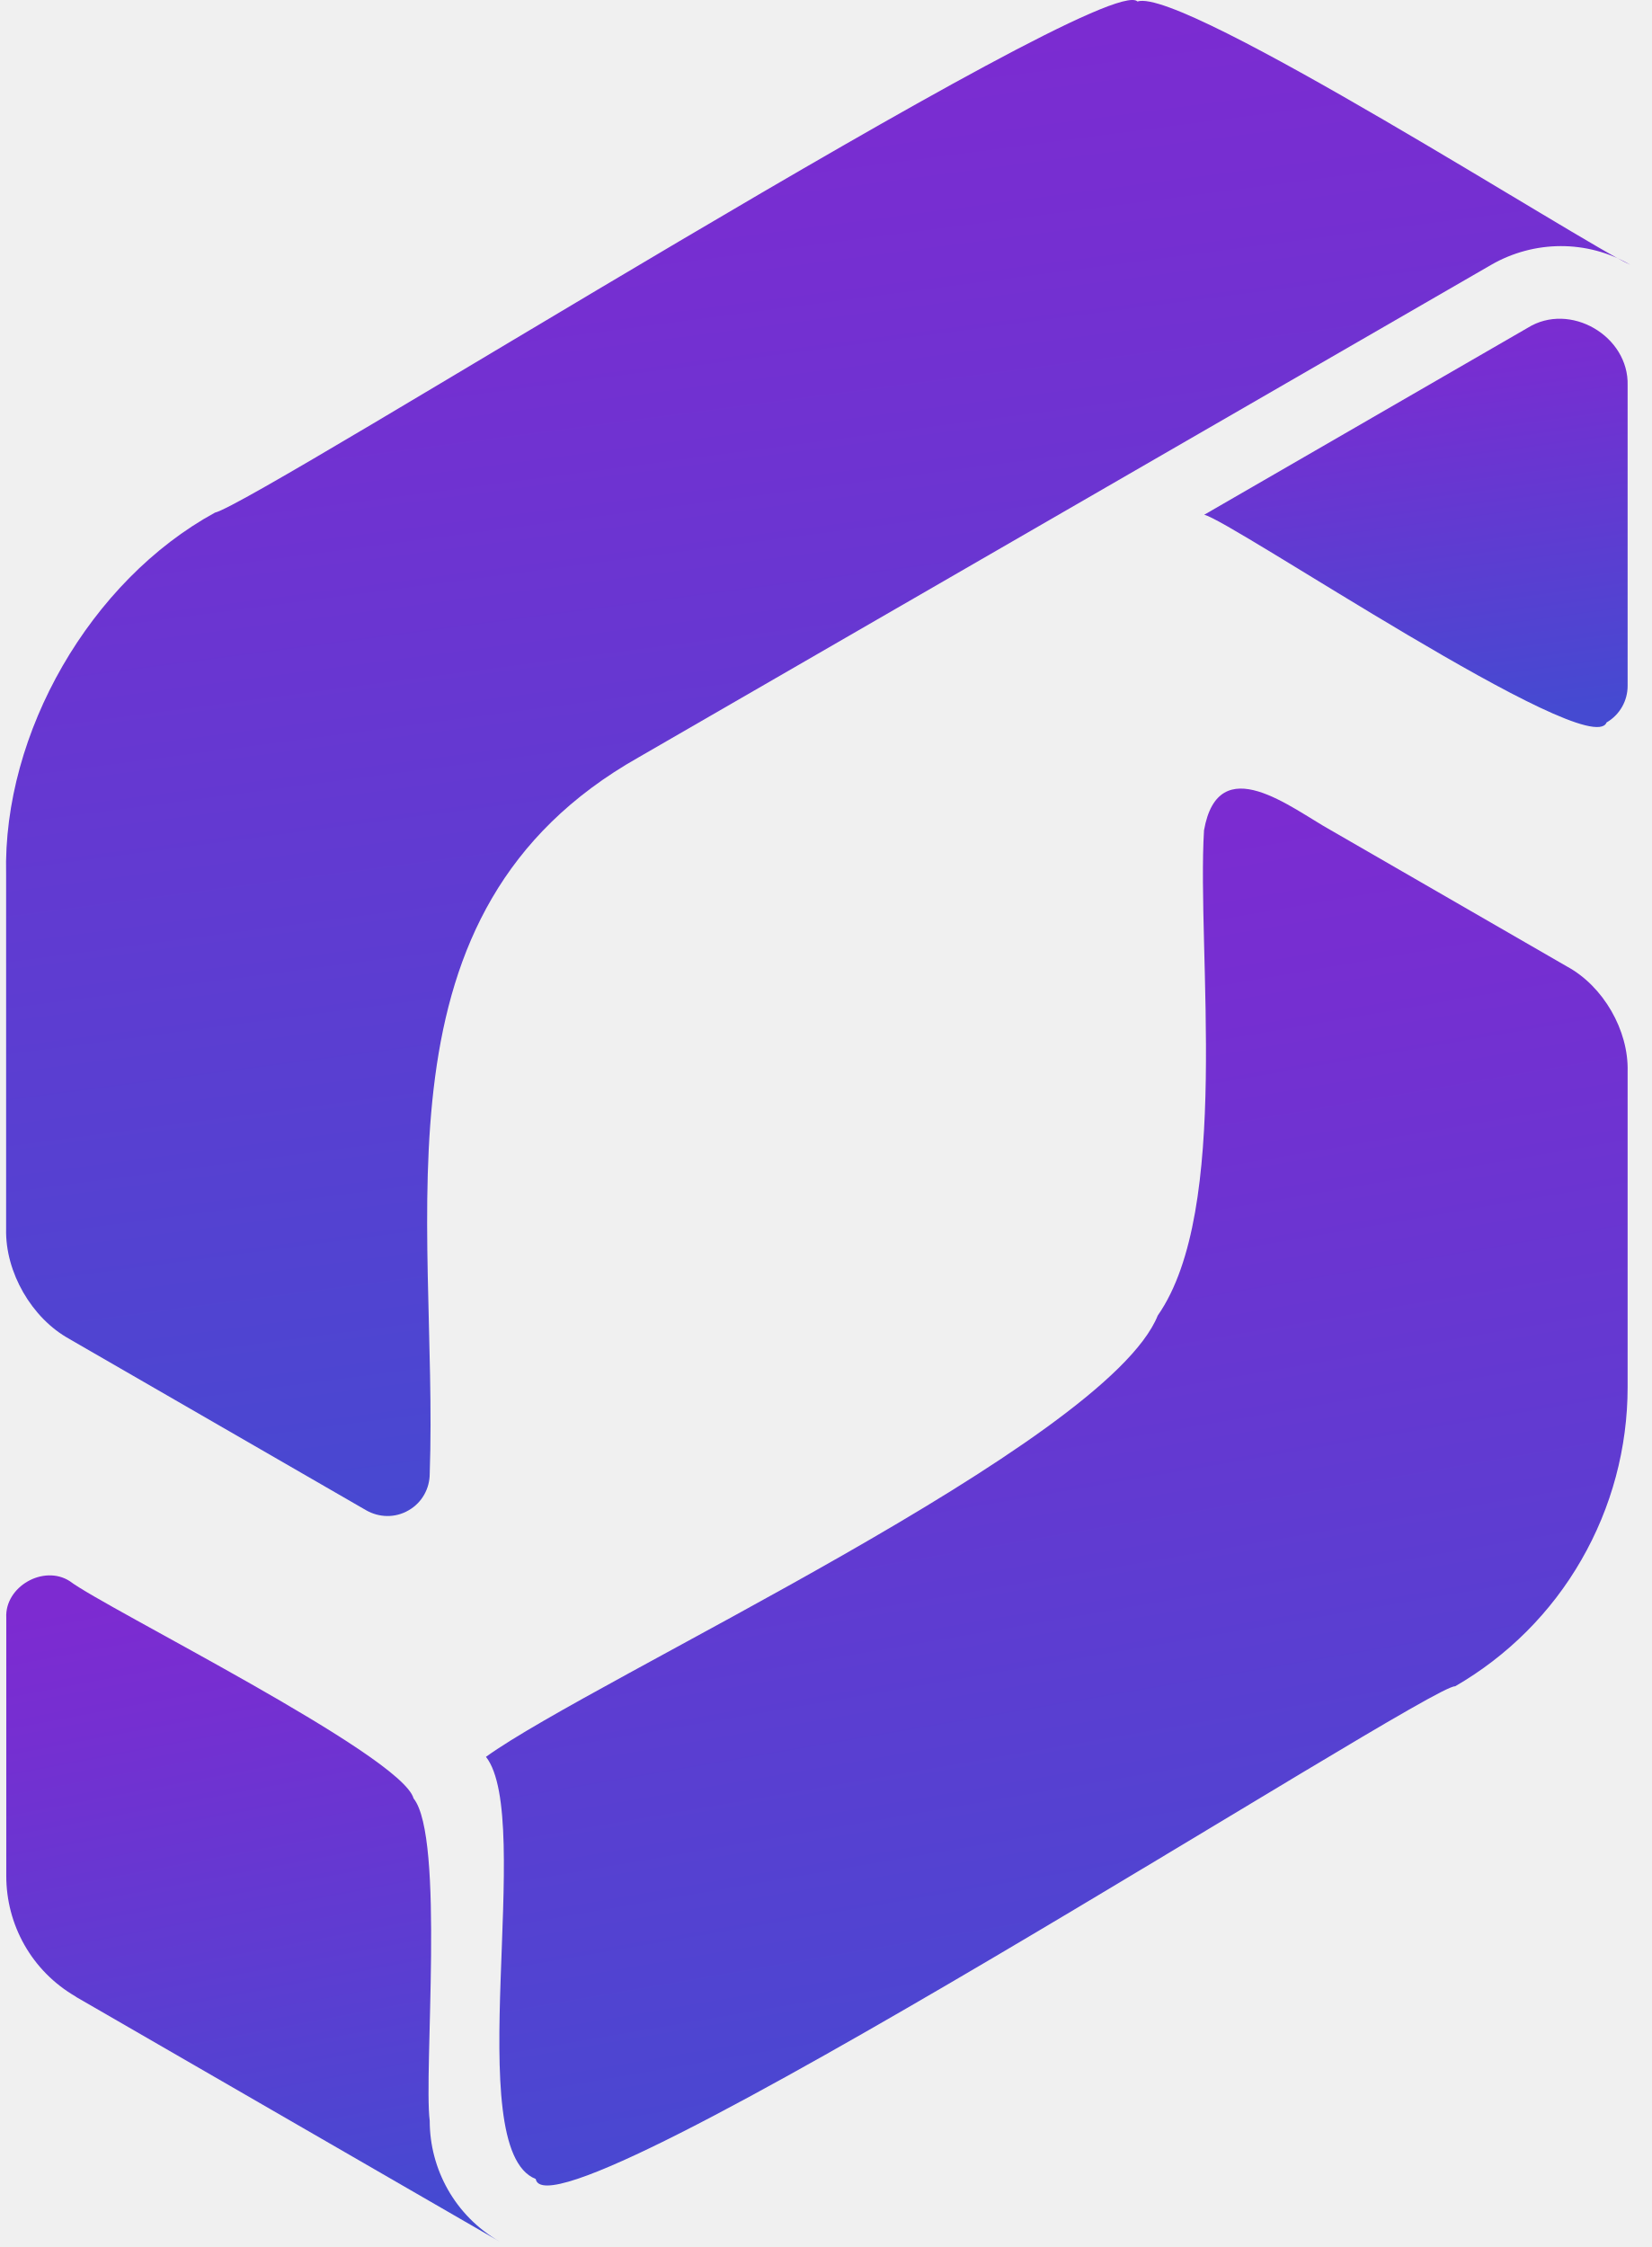
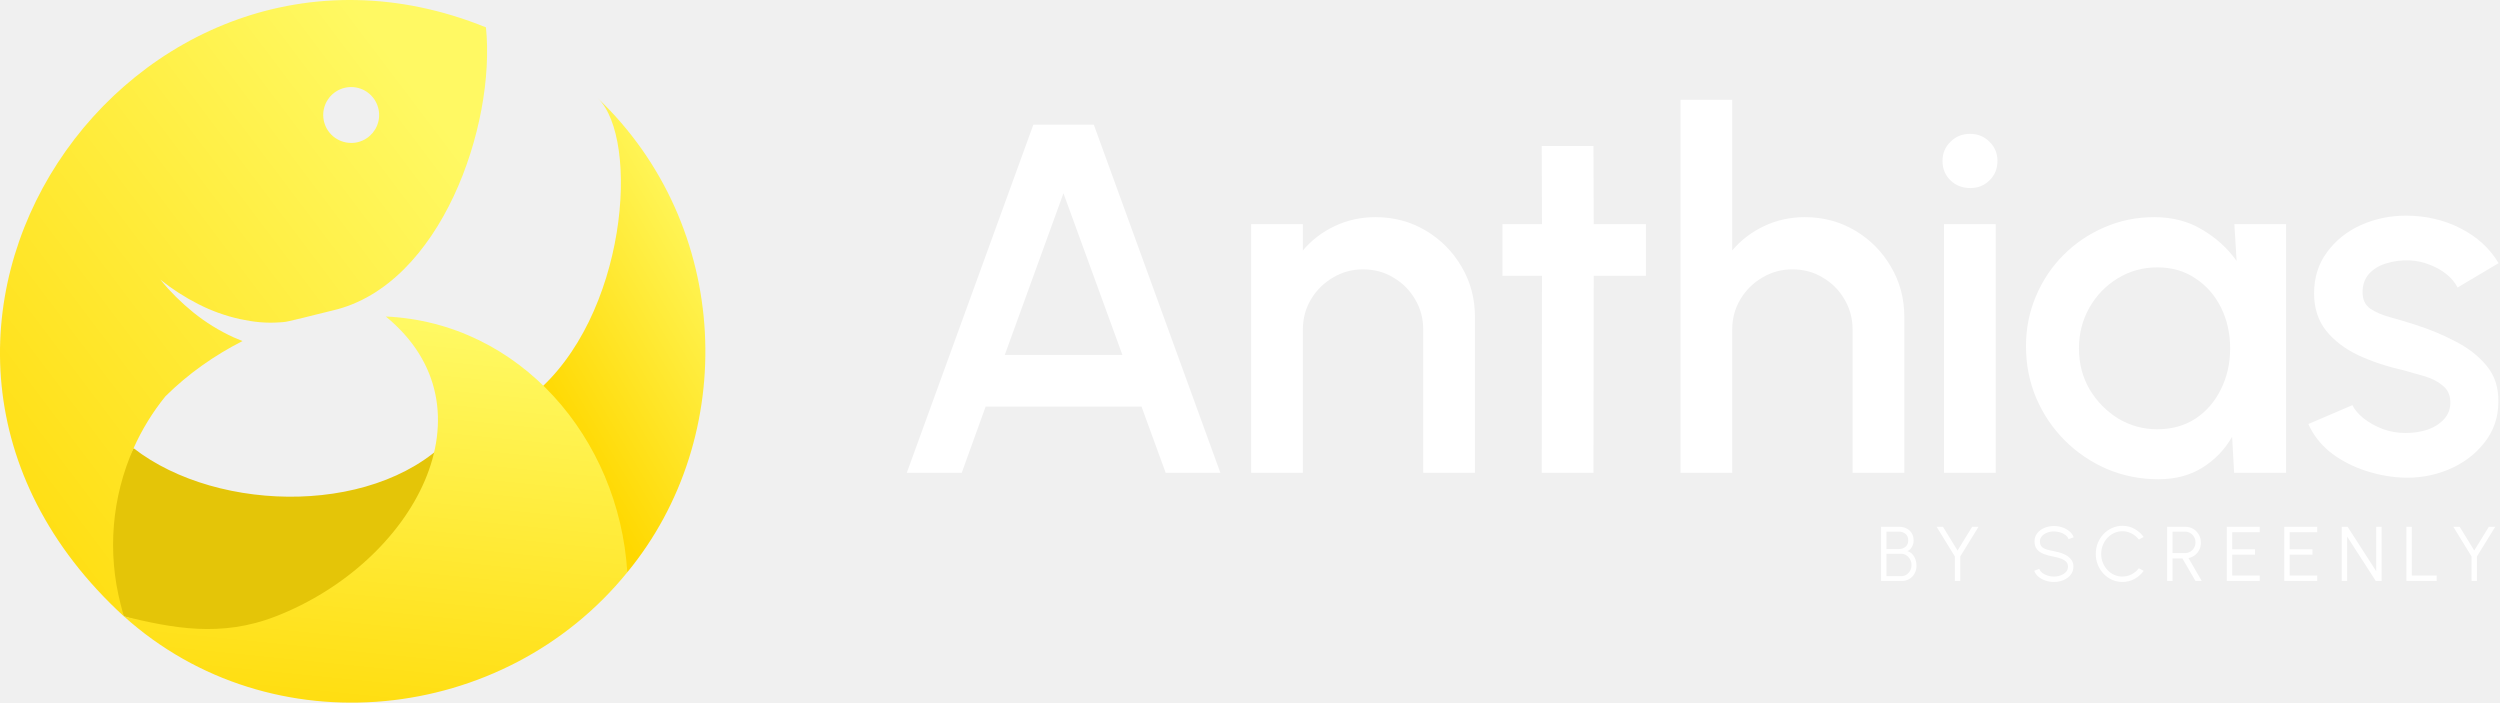
- <svg xmlns="http://www.w3.org/2000/svg" width="61" height="83" viewBox="0 0 61 83" fill="none">
-   <path d="M19.787 80.478C20.194 83.241 52.828 62.181 53.749 62.289C55.687 61.171 57.301 59.558 58.413 57.62C59.531 55.682 60.121 53.478 60.121 51.242C60.121 49.73 60.121 40.861 60.121 39.572C60.16 38.053 59.219 36.427 57.885 35.703L49.156 30.665C47.708 29.864 45.008 27.647 44.474 30.671C44.201 35.163 45.491 44.692 42.765 48.593C40.86 53.332 21.922 62.023 17.951 64.894C19.755 67.194 16.979 79.366 19.781 80.484" fill="url(#paint0_linear_1509_296)" />
-   <path d="M2.805 73.76L18.446 82.794C16.801 81.841 15.873 80.119 15.873 78.34C15.645 76.555 16.432 67.864 15.276 66.429C14.838 64.828 3.885 59.402 2.577 58.405C1.611 57.782 0.169 58.608 0.232 59.758V69.3C0.232 71.079 1.154 72.801 2.805 73.754" fill="url(#paint1_linear_1509_296)" />
-   <path d="M59.34 26.689C59.842 26.397 60.121 25.876 60.121 25.336V14.243C60.178 12.408 57.987 11.137 56.43 12.109L44.48 19.015C45.414 19.186 58.698 28.156 59.34 26.695" fill="url(#paint2_linear_1509_296)" />
-   <path d="M2.577 49.468L13.529 55.789C13.999 56.056 14.59 56.081 15.092 55.789C15.594 55.503 15.873 54.976 15.873 54.436C16.204 44.913 13.504 33.675 23.586 27.976L55.083 9.782C56.659 8.873 58.622 8.848 60.223 9.782C58.507 9.019 43.686 -0.504 42.015 0.055C40.815 -1.177 9.482 18.587 7.939 18.936C3.346 21.445 0.099 27.068 0.226 32.303V45.396C0.188 46.99 1.173 48.7 2.57 49.462" fill="url(#paint3_linear_1509_296)" />
+ <svg xmlns="http://www.w3.org/2000/svg" width="1779" height="500" viewBox="0 0 1779 500" fill="none">
+   <path d="M86.461 435.189C86.911 435.953 87.776 437.917 88.176 438.577C184.156 469.861 310.169 425.429 323.836 307.749C272.497 367.414 155.522 366.024 95.034 318.928C78.158 347.963 68.82 401.891 86.461 435.189Z" fill="#E4C508" />
+   <path d="M446.38 407.234C526.099 310.484 520.865 160.955 425.315 69.797C455.663 98.747 446.38 226.007 379.269 281.014C379.269 281.014 421.945 299.245 446.38 407.234V407.234Z" fill="url(#paint0_linear_1228_174)" />
+   <path d="M345.804 19.472C352.933 89.126 313.781 202.993 236.957 220.869C227.929 222.968 219.741 225.267 209.963 227.516C207.148 228.16 204.084 229.015 201.2 229.245L199.2 229.375C189.307 230.089 180.774 229.215 170.706 227.056C160.466 224.787 150.555 221.227 141.212 216.461C131.588 211.571 122.49 205.71 114.058 198.97C121.053 207.505 128.901 215.304 137.478 222.248C146.302 229.394 155.997 235.39 166.332 240.094C168.382 241.014 170.454 241.882 172.551 242.698C152.665 252.813 133.909 265.941 117.722 282.008C108.574 293.289 100.947 305.722 95.037 318.989V318.989C79.537 353.891 76.296 393.006 85.839 429.982C87.069 434.76 87.988 438.218 88.173 438.618C-129.701 238.86 94.457 -82.386 345.804 19.472ZM249.894 101.73C253.829 101.73 257.676 100.563 260.948 98.378C264.22 96.192 266.77 93.086 268.276 89.452C269.782 85.817 270.176 81.818 269.408 77.96C268.64 74.102 266.745 70.558 263.963 67.776C261.18 64.994 257.635 63.1 253.776 62.333C249.917 61.565 245.916 61.959 242.281 63.464C238.645 64.97 235.538 67.519 233.352 70.79C231.165 74.061 229.999 77.906 229.999 81.84C230.005 87.111 232.104 92.164 235.835 95.888C239.565 99.613 244.622 101.705 249.894 101.705V101.73Z" fill="url(#paint1_linear_1228_174)" />
+   <path d="M88.175 438.577C193.153 533.029 358.654 515.423 446.38 407.233C440.507 311.697 369.896 229.574 274.541 225.227C354.46 290.693 294.637 400.247 196.298 438.577C157.176 453.825 122.943 446.978 88.175 438.577Z" fill="url(#paint2_linear_1228_174)" />
+   <path d="M274.021 222.894L274.011 222.929L273.976 222.904L273.946 222.889H273.966L274.021 222.894Z" fill="url(#paint3_linear_1228_174)" />
+   <path d="M735.346 88.695H778.345L868.414 336.429H829.485L812.32 289.36H701.371L684.383 336.429H645.277L735.346 88.695ZM714.996 252.553H798.695L756.757 137.534L714.996 252.553Z" fill="white" />
+   <path d="M1049.57 225.48V336.429H1012.77V234.504C1012.77 226.6 1010.82 219.404 1006.93 212.916C1003.15 206.428 998.02 201.296 991.532 197.521C985.161 193.628 977.965 191.682 969.944 191.682C962.158 191.682 955.021 193.628 948.532 197.521C942.044 201.296 936.853 206.428 932.96 212.916C929.067 219.404 927.121 226.6 927.121 234.504V336.429H890.315V159.476H927.121V178.233C933.255 170.919 940.805 165.139 949.771 160.892C958.737 156.645 968.41 154.522 978.791 154.522C991.886 154.522 1003.8 157.707 1014.54 164.077C1025.27 170.447 1033.76 179 1040.02 189.735C1046.39 200.47 1049.57 212.385 1049.57 225.48Z" fill="white" />
+   <path d="M1171.25 196.282H1134.09L1133.91 336.429H1097.1L1097.28 196.282H1069.14V159.476H1097.28L1097.1 103.913H1133.91L1134.09 159.476H1171.25V196.282Z" fill="white" />
+   <path d="M1355.11 225.48V336.429H1318.3V234.504C1318.3 226.6 1316.35 219.404 1312.46 212.916C1308.69 206.428 1303.55 201.296 1297.07 197.521C1290.7 193.628 1283.5 191.682 1275.48 191.682C1267.69 191.682 1260.55 193.628 1254.07 197.521C1247.58 201.296 1242.39 206.428 1238.49 212.916C1234.6 219.404 1232.65 226.6 1232.65 234.504V336.429H1195.85V71H1232.65V178.233C1238.79 170.919 1246.34 165.139 1255.3 160.892C1264.27 156.645 1273.94 154.522 1284.32 154.522C1297.42 154.522 1309.33 157.707 1320.07 164.077C1330.8 170.447 1339.3 179 1345.55 189.735C1351.92 200.47 1355.11 212.385 1355.11 225.48Z" fill="white" />
+   <path d="M1383.35 159.476H1420.16V336.429H1383.35V159.476ZM1402.11 133.818C1396.44 133.818 1391.72 131.99 1387.95 128.333C1384.17 124.676 1382.29 120.075 1382.29 114.53C1382.29 109.104 1384.17 104.562 1387.95 100.905C1391.72 97.13 1396.38 95.243 1401.93 95.243C1407.36 95.243 1411.96 97.13 1415.73 100.905C1419.51 104.562 1421.39 109.104 1421.39 114.53C1421.39 120.075 1419.51 124.676 1415.73 128.333C1412.07 131.99 1407.53 133.818 1402.11 133.818Z" fill="white" />
+   <path d="M1589.97 159.476H1626.78V336.429H1589.8L1588.38 310.771C1583.19 319.854 1576.17 327.168 1567.32 332.713C1558.48 338.257 1548.04 341.03 1536 341.03C1523.03 341.03 1510.82 338.611 1499.37 333.775C1487.93 328.82 1477.85 321.978 1469.12 313.248C1460.5 304.519 1453.78 294.491 1448.94 283.166C1444.11 271.723 1441.69 259.455 1441.69 246.36C1441.69 233.737 1444.05 221.882 1448.77 210.793C1453.49 199.586 1460.03 189.794 1468.41 181.418C1476.78 173.043 1486.46 166.495 1497.43 161.777C1508.52 156.94 1520.37 154.522 1533 154.522C1545.85 154.522 1557.18 157.471 1566.97 163.369C1576.88 169.15 1585.08 176.582 1591.57 185.665L1589.97 159.476ZM1535.12 305.462C1545.5 305.462 1554.58 302.926 1562.37 297.853C1570.16 292.663 1576.17 285.703 1580.42 276.973C1584.78 268.243 1586.97 258.57 1586.97 247.953C1586.97 237.218 1584.78 227.485 1580.42 218.755C1576.05 210.026 1569.98 203.125 1562.19 198.052C1554.53 192.861 1545.5 190.266 1535.12 190.266C1524.86 190.266 1515.48 192.861 1506.98 198.052C1498.49 203.243 1491.77 210.203 1486.81 218.932C1481.86 227.662 1479.38 237.336 1479.38 247.953C1479.38 258.688 1481.92 268.42 1486.99 277.15C1492.18 285.762 1498.96 292.663 1507.34 297.853C1515.83 302.926 1525.09 305.462 1535.12 305.462Z" fill="white" />
+   <path d="M1708.1 339.791C1698.78 339.201 1689.7 337.314 1680.85 334.129C1672 330.943 1664.21 326.638 1657.49 321.211C1650.88 315.667 1645.93 309.178 1642.63 301.746L1673.95 288.298C1675.48 291.483 1678.13 294.609 1681.91 297.676C1685.8 300.744 1690.34 303.28 1695.54 305.285C1700.73 307.173 1706.15 308.117 1711.81 308.117C1717.36 308.117 1722.49 307.35 1727.21 305.816C1732.05 304.165 1736 301.687 1739.07 298.384C1742.13 295.081 1743.67 291.129 1743.67 286.528C1743.67 281.338 1741.9 277.327 1738.36 274.496C1734.94 271.546 1730.63 269.305 1725.44 267.771C1720.25 266.238 1715.06 264.763 1709.87 263.348C1698.31 260.752 1687.69 257.213 1678.02 252.73C1668.46 248.13 1660.85 242.29 1655.19 235.212C1649.53 228.016 1646.7 219.227 1646.7 208.846C1646.7 197.521 1649.76 187.73 1655.9 179.472C1662.03 171.096 1670.05 164.667 1679.96 160.184C1689.99 155.701 1700.67 153.46 1711.99 153.46C1726.15 153.46 1739.12 156.468 1750.92 162.485C1762.72 168.501 1771.74 176.759 1778 187.258L1748.8 204.599C1747.03 201.06 1744.37 197.875 1740.83 195.044C1737.3 192.213 1733.28 189.971 1728.8 188.32C1724.32 186.55 1719.66 185.547 1714.82 185.311C1708.81 185.075 1703.2 185.783 1698.01 187.435C1692.94 188.968 1688.87 191.446 1685.8 194.867C1682.74 198.288 1681.2 202.653 1681.2 207.961C1681.2 213.152 1683.03 217.045 1686.69 219.64C1690.34 222.118 1694.95 224.123 1700.49 225.657C1706.15 227.19 1711.93 228.901 1717.83 230.788C1728.33 234.091 1738.18 238.161 1747.38 242.998C1756.58 247.717 1764.02 253.556 1769.68 260.516C1775.34 267.476 1778.05 275.97 1777.82 285.997C1777.82 297.087 1774.46 306.819 1767.73 315.195C1761.13 323.57 1752.51 329.941 1741.9 334.306C1731.28 338.67 1720.01 340.499 1708.1 339.791Z" fill="white" />
+   <path d="M1338.58 413.415V374.879H1351.6C1353.47 374.879 1355.17 375.264 1356.69 376.035C1358.23 376.787 1359.45 377.897 1360.35 379.365C1361.27 380.815 1361.73 382.577 1361.73 384.65C1361.73 385.825 1361.52 386.944 1361.1 388.009C1360.67 389.073 1360.12 389.981 1359.44 390.734C1358.77 391.468 1358.03 391.945 1357.24 392.165C1358.38 392.459 1359.36 392.972 1360.19 393.706C1361.01 394.422 1361.69 395.275 1362.22 396.266C1362.76 397.239 1363.14 398.267 1363.38 399.349C1363.64 400.432 1363.77 401.496 1363.77 402.542C1363.77 404.708 1363.29 406.607 1362.33 408.24C1361.4 409.873 1360.14 411.149 1358.56 412.066C1356.99 412.965 1355.23 413.415 1353.31 413.415H1338.58ZM1342.43 409.974H1353C1354.34 409.974 1355.55 409.626 1356.64 408.928C1357.74 408.231 1358.61 407.277 1359.25 406.066C1359.91 404.854 1360.24 403.487 1360.24 401.964C1360.24 400.606 1359.91 399.331 1359.25 398.138C1358.61 396.927 1357.74 395.954 1356.64 395.22C1355.55 394.468 1354.34 394.092 1353 394.092H1342.43V409.974ZM1342.43 390.706H1351.27C1353.09 390.706 1354.64 390.183 1355.92 389.137C1357.22 388.073 1357.88 386.568 1357.88 384.623C1357.88 382.494 1357.22 380.916 1355.92 379.888C1354.64 378.842 1353.09 378.319 1351.27 378.319H1342.43V390.706ZM1403.37 374.879H1407.91L1394.92 395.964V413.415H1391.06V395.964L1378.1 374.879H1382.64L1392.99 391.752L1403.37 374.879ZM1461.57 414.131C1459.52 414.131 1457.53 413.81 1455.6 413.167C1453.69 412.525 1452.02 411.608 1450.59 410.415C1449.16 409.222 1448.15 407.8 1447.56 406.148L1451.17 404.799C1451.57 405.937 1452.31 406.919 1453.37 407.745C1454.45 408.552 1455.71 409.176 1457.14 409.616C1458.59 410.057 1460.07 410.277 1461.57 410.277C1463.34 410.277 1464.98 409.983 1466.5 409.396C1468.02 408.809 1469.25 407.992 1470.19 406.946C1471.13 405.882 1471.59 404.634 1471.59 403.203C1471.59 401.753 1471.11 400.56 1470.13 399.625C1469.16 398.689 1467.91 397.955 1466.36 397.422C1464.84 396.872 1463.24 396.45 1461.57 396.156C1458.95 395.697 1456.59 395.074 1454.5 394.284C1452.43 393.495 1450.78 392.385 1449.57 390.954C1448.36 389.504 1447.76 387.596 1447.76 385.228C1447.76 383.008 1448.4 381.081 1449.68 379.448C1450.97 377.815 1452.66 376.549 1454.75 375.649C1456.86 374.75 1459.13 374.301 1461.57 374.301C1463.57 374.301 1465.53 374.613 1467.44 375.237C1469.35 375.86 1471.02 376.769 1472.47 377.962C1473.94 379.154 1475 380.613 1475.64 382.338L1471.98 383.659C1471.58 382.503 1470.83 381.522 1469.75 380.714C1468.69 379.888 1467.44 379.264 1466.01 378.842C1464.57 378.402 1463.1 378.182 1461.57 378.182C1459.83 378.163 1458.2 378.457 1456.67 379.063C1455.17 379.65 1453.95 380.476 1453.01 381.54C1452.08 382.586 1451.61 383.815 1451.61 385.228C1451.61 386.88 1452.04 388.155 1452.9 389.055C1453.78 389.935 1454.98 390.596 1456.48 391.036C1457.99 391.477 1459.68 391.871 1461.57 392.22C1464.03 392.642 1466.32 393.303 1468.43 394.202C1470.54 395.083 1472.24 396.266 1473.52 397.753C1474.8 399.221 1475.45 401.038 1475.45 403.203C1475.45 405.405 1474.8 407.332 1473.52 408.983C1472.24 410.617 1470.54 411.883 1468.43 412.782C1466.34 413.681 1464.05 414.131 1461.57 414.131ZM1510.29 414.131C1507.69 414.131 1505.24 413.617 1502.94 412.589C1500.65 411.543 1498.63 410.112 1496.89 408.295C1495.16 406.46 1493.81 404.331 1492.81 401.909C1491.84 399.487 1491.36 396.899 1491.36 394.147C1491.36 391.394 1491.84 388.807 1492.81 386.385C1493.81 383.962 1495.16 381.843 1496.89 380.026C1498.63 378.191 1500.65 376.76 1502.94 375.732C1505.24 374.686 1507.69 374.163 1510.29 374.163C1513.41 374.163 1516.28 374.888 1518.91 376.338C1521.53 377.787 1523.71 379.714 1525.43 382.118L1522.02 383.962C1520.66 382.146 1518.94 380.705 1516.84 379.641C1514.77 378.558 1512.59 378.017 1510.29 378.017C1508.18 378.017 1506.21 378.448 1504.38 379.31C1502.56 380.154 1500.96 381.32 1499.59 382.806C1498.21 384.293 1497.14 386.008 1496.37 387.954C1495.59 389.899 1495.21 391.963 1495.21 394.147C1495.21 396.367 1495.59 398.45 1496.37 400.395C1497.15 402.34 1498.24 404.056 1499.61 405.543C1501.01 407.029 1502.61 408.194 1504.43 409.038C1506.27 409.864 1508.22 410.277 1510.29 410.277C1512.68 410.277 1514.89 409.736 1516.93 408.653C1518.98 407.552 1520.68 406.121 1522.02 404.359L1525.43 406.203C1523.71 408.607 1521.53 410.534 1518.91 411.984C1516.28 413.415 1513.41 414.131 1510.29 414.131ZM1542.12 413.415V374.879H1555.2C1557.25 374.879 1559.11 375.383 1560.76 376.393C1562.41 377.384 1563.72 378.732 1564.69 380.439C1565.67 382.127 1566.15 384.026 1566.15 386.137C1566.15 388.027 1565.77 389.743 1565 391.284C1564.22 392.826 1563.17 394.101 1561.83 395.11C1560.51 396.12 1559.01 396.789 1557.34 397.12L1566.76 413.415H1562.3L1553.02 397.422H1545.98V413.415H1542.12ZM1545.98 393.569H1554.87C1556.22 393.569 1557.46 393.239 1558.58 392.578C1559.72 391.899 1560.62 390.991 1561.28 389.853C1561.96 388.697 1562.3 387.394 1562.3 385.944C1562.3 384.494 1561.96 383.201 1561.28 382.063C1560.62 380.907 1559.72 379.999 1558.58 379.338C1557.46 378.659 1556.22 378.319 1554.87 378.319H1545.98V393.569ZM1584.58 413.415V374.879H1608.03V378.732H1588.44V390.844H1604.65V394.697H1588.44V409.561H1608.03V413.415H1584.58ZM1625.48 413.415V374.879H1648.94V378.732H1629.34V390.844H1645.55V394.697H1629.34V409.561H1648.94V413.415H1625.48ZM1666.39 413.415V374.879H1670.57L1690.91 406.451V374.879H1694.77V413.415H1690.61L1670.24 381.843V413.415H1666.39ZM1712.4 413.415V374.879H1716.25V409.561H1733.95V413.415H1712.4ZM1771.05 374.879H1775.6L1762.6 395.964V413.415H1758.75V395.964L1745.79 374.879H1750.33L1760.68 391.752L1771.05 374.879Z" fill="white" />
  <defs>
-     <linearGradient id="paint0_linear_1509_296" x1="36.102" y1="29.38" x2="44.805" y2="79.99" gradientUnits="userSpaceOnUse">
-       <stop stop-color="#7D2BD1" />
-       <stop offset="0.188" stop-color="#752FD1" />
-       <stop offset="1" stop-color="#454AD1" />
+     <linearGradient id="paint0_linear_1228_174" x1="472.06" y1="83.409" x2="319.74" y2="173.029" gradientUnits="userSpaceOnUse">
+       <stop stop-color="#FFF963" />
+       <stop offset="1" stop-color="#FFD800" />
    </linearGradient>
-     <linearGradient id="paint1_linear_1509_296" x1="8.071" y1="58.311" x2="12.623" y2="82.291" gradientUnits="userSpaceOnUse">
-       <stop stop-color="#7D2BD1" />
-       <stop offset="0.188" stop-color="#752FD1" />
-       <stop offset="1" stop-color="#454AD1" />
+     <linearGradient id="paint1_linear_1228_174" x1="262.193" y1="17.694" x2="-142.275" y2="323.515" gradientUnits="userSpaceOnUse">
+       <stop stop-color="#FFF963" />
+       <stop offset="1" stop-color="#FFD800" />
    </linearGradient>
-     <linearGradient id="paint2_linear_1509_296" x1="51.213" y1="11.847" x2="53.24" y2="26.803" gradientUnits="userSpaceOnUse">
-       <stop stop-color="#7D2BD1" />
-       <stop offset="0.188" stop-color="#752FD1" />
-       <stop offset="1" stop-color="#454AD1" />
+     <linearGradient id="paint2_linear_1228_174" x1="359.123" y1="236.311" x2="325.866" y2="567.064" gradientUnits="userSpaceOnUse">
+       <stop stop-color="#FFF963" />
+       <stop offset="1" stop-color="#FFD800" />
    </linearGradient>
-     <linearGradient id="paint3_linear_1509_296" x1="26.047" y1="0.272" x2="33.34" y2="55.865" gradientUnits="userSpaceOnUse">
-       <stop stop-color="#7D2BD1" />
-       <stop offset="0.188" stop-color="#752FD1" />
-       <stop offset="1" stop-color="#454AD1" />
+     <linearGradient id="paint3_linear_1228_174" x1="273.946" y1="222.909" x2="274.031" y2="222.909" gradientUnits="userSpaceOnUse">
+       <stop stop-color="#71B522" />
+       <stop offset="1" stop-color="#E0DE27" />
    </linearGradient>
  </defs>
</svg>
